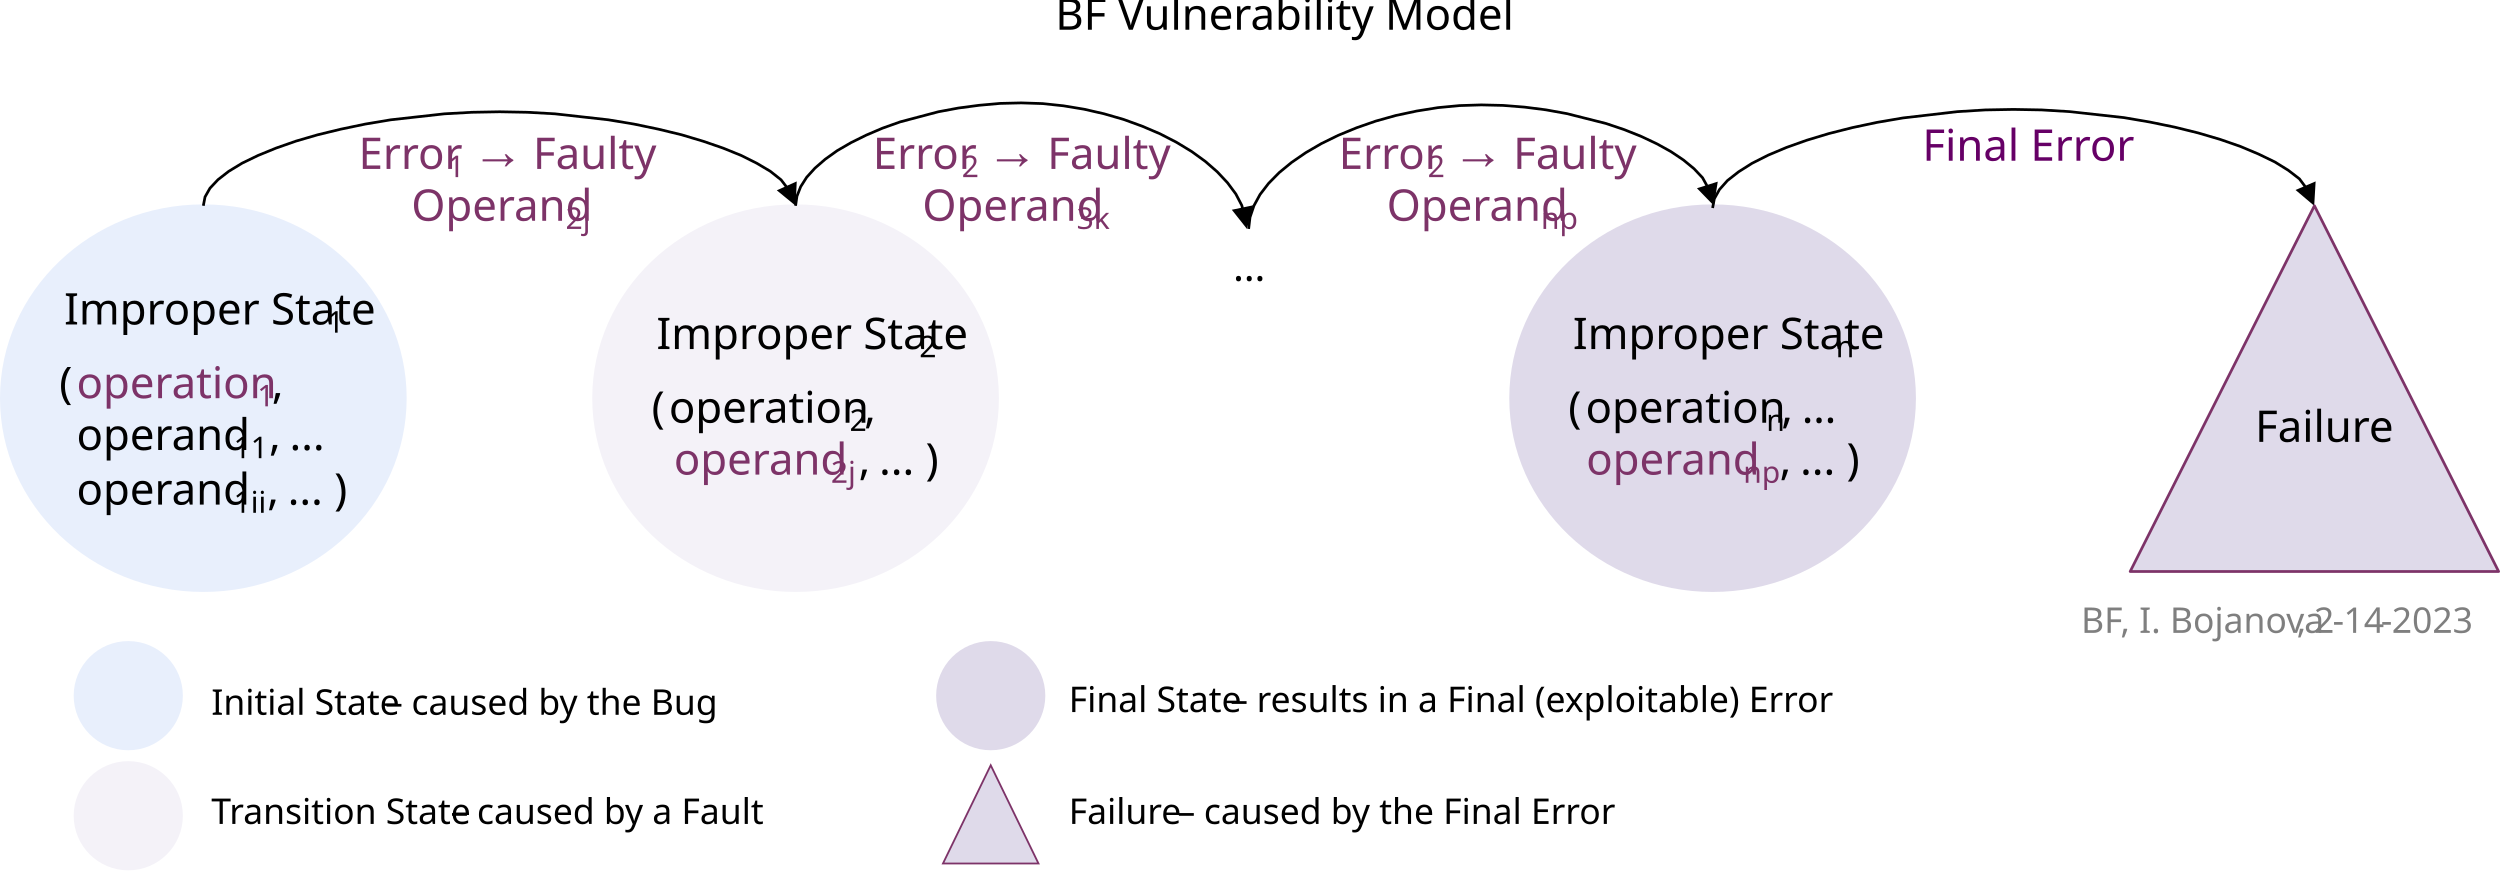
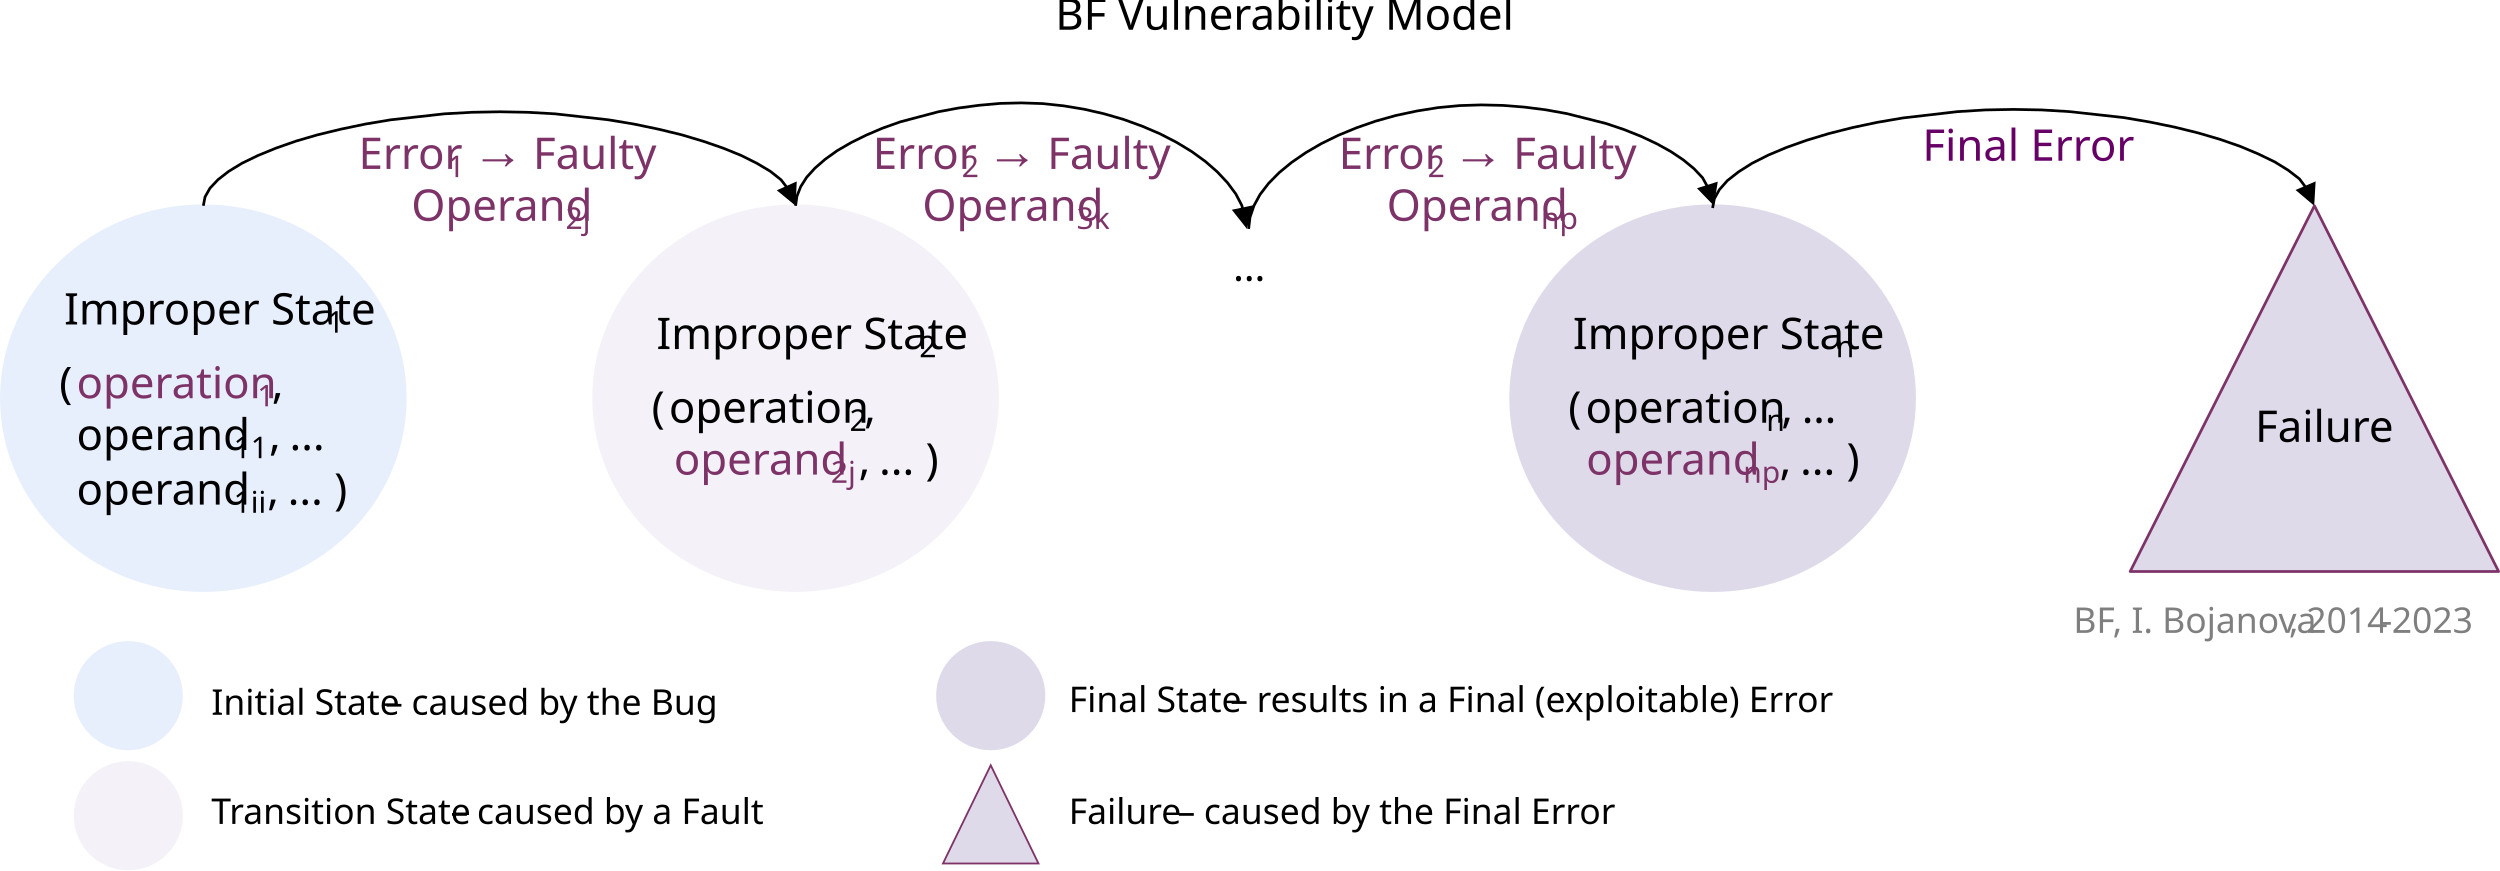
<svg xmlns="http://www.w3.org/2000/svg" width="242.358mm" height="84.373mm" viewBox="0 0 242.358 84.373" version="1.1" id="svg1" xml:space="preserve">
  <defs id="defs1">
    <clipPath clipPathUnits="userSpaceOnUse" id="clipPath594">
      <path d="M 0,0 H 717 V 334 H 0 Z" id="path592" />
    </clipPath>
    <clipPath id="clip0">
      <rect x="104" y="143" width="985" height="489" id="rect685" />
    </clipPath>
    <clipPath id="clip0-9">
      <rect x="122" y="272" width="912" height="352" id="rect908" />
    </clipPath>
    <clipPath id="clip0-4">
      <rect x="122" y="272" width="912" height="317" id="rect1246" />
    </clipPath>
    <clipPath id="clip0-7">
      <rect x="122" y="272" width="928" height="352" id="rect1" />
    </clipPath>
    <clipPath id="clip0-6">
      <rect x="122" y="272" width="926" height="321" id="rect1-5" />
    </clipPath>
    <clipPath id="clip0-0">
      <rect x="122" y="272" width="919" height="321" id="rect1-4" />
    </clipPath>
    <clipPath id="clip0-90">
      <rect x="121" y="270" width="913" height="355" id="rect1-7" />
    </clipPath>
    <clipPath id="clip0-60">
      <rect x="121" y="270" width="913" height="301" id="rect1-3" />
    </clipPath>
    <clipPath id="clip0-07">
      <rect x="352" y="301" width="378" height="504" id="rect1-8" />
    </clipPath>
    <clipPath id="clip0-98">
      <rect x="121" y="270" width="913" height="301" id="rect1-87" />
    </clipPath>
    <clipPath id="clip0-3">
      <rect x="121" y="270" width="920" height="293" id="rect1-876" />
    </clipPath>
    <clipPath id="clip0-5">
      <rect x="95" y="267" width="896" height="547" id="rect1-2" />
    </clipPath>
    <clipPath id="clip0-63">
      <rect x="95" y="267" width="864" height="433" id="rect1-21" />
    </clipPath>
    <clipPath id="clip0-1">
      <rect x="33" y="-1" width="1182" height="611" id="rect1-50" />
    </clipPath>
    <clipPath id="clip0-52">
      <rect x="320" y="-1" width="728" height="559" id="rect1-9" />
    </clipPath>
    <clipPath id="clip0-68">
      <rect x="320" y="-1" width="728" height="544" id="rect1-97" />
    </clipPath>
    <clipPath id="clip0-10">
      <rect x="320" y="39" width="728" height="504" id="rect1-6" />
    </clipPath>
    <clipPath id="clip0-37">
      <rect x="270" y="350" width="728" height="440" id="rect1-51" />
    </clipPath>
    <clipPath id="clip0-41">
      <rect x="270" y="318" width="728" height="472" id="rect1-57" />
    </clipPath>
    <clipPath id="clip0-50">
      <rect x="320" y="39" width="728" height="504" id="rect1-98" />
    </clipPath>
    <clipPath id="clip0-48">
      <rect x="320" y="71" width="728" height="472" id="rect1-0" />
    </clipPath>
    <clipPath id="clip0-02">
      <rect x="320" y="39" width="728" height="504" id="rect1-09" />
    </clipPath>
    <clipPath id="clip0-59">
      <rect x="320" y="71" width="728" height="472" id="rect1-04" />
    </clipPath>
    <clipPath id="clip0-16">
      <rect x="320" y="71" width="728" height="472" id="rect1-35" />
    </clipPath>
    <clipPath id="clip0-8">
      <rect x="121" y="270" width="913" height="278" id="rect1-54" />
    </clipPath>
    <clipPath id="clip0-76">
      <rect x="121" y="270" width="913" height="278" id="rect1-06" />
    </clipPath>
    <clipPath id="clip0-106">
      <rect x="121" y="270" width="913" height="278" id="rect1-874" />
    </clipPath>
    <clipPath id="clip0-94">
      <rect x="348" y="312" width="382" height="449" id="rect1-25" />
    </clipPath>
    <clipPath id="clip0-64">
      <rect x="121" y="270" width="913" height="278" id="rect1-62" />
    </clipPath>
    <clipPath id="clip0-47">
      <rect x="95" y="267" width="896" height="547" id="rect1-63" />
    </clipPath>
    <clipPath id="clip0-71">
      <rect x="146" y="266" width="857" height="282" id="rect1-92" />
    </clipPath>
    <clipPath id="clip0-57">
      <rect x="177" y="266" width="747" height="385" id="rect1-22" />
    </clipPath>
    <clipPath id="clip0-102">
      <rect x="186" y="271" width="702" height="380" id="rect1-926" />
    </clipPath>
    <clipPath id="clip0-77">
      <rect x="186" y="271" width="702" height="380" id="rect1-224" />
    </clipPath>
    <clipPath id="clip0-482">
      <rect x="186" y="274" width="661" height="377" id="rect1-08" />
    </clipPath>
    <clipPath id="clip0-04">
      <rect x="167" y="266" width="819" height="282" id="rect1-34" />
    </clipPath>
    <clipPath id="clip0-56">
      <rect x="163" y="265" width="799" height="282" id="rect1-47" />
    </clipPath>
    <clipPath id="clip0-2">
      <rect x="351" y="273" width="638" height="472" id="rect1-1" />
    </clipPath>
    <clipPath id="clip0-93">
      <rect x="351" y="241" width="638" height="504" id="rect1-77" />
    </clipPath>
    <clipPath id="clip0-49">
      <rect x="351" y="241" width="638" height="504" id="rect1-981" />
    </clipPath>
    <clipPath id="clip0-31">
      <rect x="193" y="272" width="654" height="379" id="rect1-05" />
    </clipPath>
    <clipPath id="clip0-938">
      <rect x="193" y="272" width="654" height="379" id="rect1-12" />
    </clipPath>
    <clipPath id="clip0-85">
      <rect x="163" y="265" width="805" height="282" id="rect1-257" />
    </clipPath>
    <clipPath id="clip0-83">
      <rect x="193" y="272" width="641" height="380" id="rect1-068" />
    </clipPath>
    <clipPath id="clip0-44">
      <rect x="163" y="265" width="805" height="282" id="rect1-923" />
    </clipPath>
    <clipPath id="clip0-412">
      <rect x="193" y="272" width="641" height="380" id="rect1-49" />
    </clipPath>
    <clipPath id="clip0-483">
      <rect x="351" y="241" width="639" height="458" id="rect1-357" />
    </clipPath>
    <clipPath id="clip0-32">
      <rect x="351" y="241" width="639" height="458" id="rect1-15" />
    </clipPath>
    <clipPath id="clip0-045">
      <rect x="163" y="265" width="805" height="282" id="rect1-01" />
    </clipPath>
    <clipPath id="clip0-97">
      <rect x="216" y="229" width="621" height="318" id="rect1-03" />
    </clipPath>
    <clipPath id="clip0-87">
      <rect x="216" y="229" width="621" height="318" id="rect1-66" />
    </clipPath>
    <clipPath id="clip0-26">
      <rect x="-19" y="165" width="814" height="597" id="rect1-73" />
    </clipPath>
    <clipPath id="clip0-89">
      <rect x="77" y="89" width="762" height="777" id="rect1-40" />
    </clipPath>
    <clipPath id="clip0-91">
      <rect x="216" y="229" width="621" height="318" id="rect1-229" />
    </clipPath>
    <clipPath id="clip0-569">
      <rect x="77" y="89" width="762" height="777" id="rect1-639" />
    </clipPath>
    <clipPath id="clip0-15">
      <rect x="78" y="188" width="853" height="609" id="rect1-215" />
    </clipPath>
    <clipPath id="clip0-06">
      <rect x="254" y="1081" width="539" height="418" id="rect1-342" />
    </clipPath>
    <clipPath id="clip0-30">
      <rect x="351" y="241" width="639" height="458" id="rect1-42" />
    </clipPath>
    <clipPath id="clip0-12">
      <rect x="78" y="188" width="853" height="609" id="rect1-02" />
    </clipPath>
    <clipPath id="clip0-79">
      <rect x="83" y="188" width="846" height="539" id="rect1-778" />
    </clipPath>
    <clipPath id="clip0-73">
      <rect x="83" y="194" width="846" height="533" id="rect1-52" />
    </clipPath>
    <clipPath id="clip0-23">
      <rect x="194" y="23" width="771" height="791" id="rect1-150" />
    </clipPath>
    <clipPath id="clip0-39">
      <rect x="194" y="48" width="771" height="766" id="rect1-025" />
    </clipPath>
    <clipPath id="clip0-419">
      <rect x="194" y="48" width="771" height="766" id="rect1-779" />
    </clipPath>
    <clipPath id="clip0-906">
      <rect x="214" y="227" width="675" height="300" id="rect1-59" />
    </clipPath>
    <clipPath id="clip0-078">
      <rect x="77" y="118" width="763" height="748" id="rect1-88" />
    </clipPath>
    <clipPath id="clip0-042">
      <rect x="-21" y="196" width="816" height="562" id="rect1-501" />
    </clipPath>
    <clipPath id="clip0-604">
      <rect x="783" y="154" width="601" height="303" id="rect1-504" />
    </clipPath>
    <clipPath id="clip0-38">
      <rect x="82" y="118" width="758" height="748" id="rect1-032" />
    </clipPath>
    <clipPath id="clip0-25">
      <rect x="214" y="227" width="675" height="300" id="rect1-64" />
    </clipPath>
    <clipPath id="clip0-65">
      <rect x="18" y="-1" width="1173" height="1915" id="rect1-36" />
    </clipPath>
    <clipPath id="clip0-711">
      <rect x="95" y="267" width="856" height="440" id="rect1-10" />
    </clipPath>
    <clipPath id="clip0-84">
      <rect x="121" y="270" width="913" height="285" id="rect1-89" />
    </clipPath>
    <clipPath id="clip0-09">
      <rect x="121" y="270" width="913" height="285" id="rect1-56" />
    </clipPath>
    <clipPath id="clip0-126">
      <rect x="95" y="267" width="856" height="440" id="rect1-122" />
    </clipPath>
    <clipPath id="clip0-4127">
      <rect x="15" y="214" width="922" height="833" id="rect1-28" />
    </clipPath>
    <clipPath id="clip0-0459">
      <rect x="15" y="214" width="922" height="833" id="rect1-91" />
    </clipPath>
    <clipPath id="clip0-169">
      <rect x="197" y="48" width="760" height="632" id="rect1-087" />
    </clipPath>
    <clipPath id="clip0-262">
      <rect x="18" y="2" width="1173" height="1747" id="rect1-017" />
    </clipPath>
    <clipPath id="clip0-61">
      <rect x="18" y="2" width="1173" height="1747" id="rect1-53" />
    </clipPath>
    <clipPath id="clip0-326">
      <rect x="18" y="34" width="1460" height="1196" id="rect1-024" />
    </clipPath>
    <clipPath id="clip0-0451">
      <rect x="18" y="34" width="1460" height="1196" id="rect1-429" />
    </clipPath>
    <clipPath id="clip0-82">
      <rect x="18" y="46" width="1460" height="1025" id="rect1-24" />
    </clipPath>
    <clipPath id="clip0-617">
      <rect x="-79" y="46" width="1555" height="994" id="rect1-885" />
    </clipPath>
    <clipPath id="clip0-601">
      <rect x="18" y="46" width="1414" height="994" id="rect1-13" />
    </clipPath>
    <clipPath id="clip0-849">
      <rect x="18" y="46" width="1414" height="994" id="rect1-46" />
    </clipPath>
    <clipPath id="clip0-66">
      <rect x="18" y="46" width="1407" height="994" id="rect1-498" />
    </clipPath>
    <clipPath id="clip0-69">
      <rect x="18" y="2" width="1173" height="1747" id="rect1-68" />
    </clipPath>
    <clipPath id="clip0-22">
      <rect x="82" y="118" width="758" height="748" id="rect1-3571" />
    </clipPath>
    <clipPath id="clip0-870">
      <rect x="214" y="243" width="675" height="284" id="rect1-927" />
    </clipPath>
    <clipPath id="clip0-14">
      <rect x="-21" y="196" width="816" height="562" id="rect1-96" />
    </clipPath>
    <clipPath id="clip0-098">
      <rect x="197" y="53" width="760" height="627" id="rect1-43" />
    </clipPath>
    <clipPath id="clip0-851">
      <rect x="77" y="118" width="763" height="748" id="rect1-570" />
    </clipPath>
    <clipPath id="clip0-4831">
      <rect x="18" y="46" width="1366" height="973" id="rect1-515" />
    </clipPath>
    <clipPath id="clip0-857">
      <rect x="18" y="2" width="1173" height="1747" id="rect1-79" />
    </clipPath>
    <clipPath id="clip0-446">
      <rect x="18" y="2" width="1173" height="1747" id="rect1-047" />
    </clipPath>
    <clipPath id="clip0-446-3">
      <rect x="18" y="2" width="1173" height="1747" id="rect1-047-8" />
    </clipPath>
    <clipPath id="clip0-267">
      <rect x="83" y="188" width="846" height="539" id="rect1-69" />
    </clipPath>
    <clipPath id="clip0-33">
      <rect x="83" y="188" width="846" height="539" id="rect1-17" />
    </clipPath>
    <clipPath id="clip0-717">
      <rect x="83" y="188" width="846" height="539" id="rect1-963" />
    </clipPath>
    <clipPath id="clip0-165">
      <rect x="214" y="243" width="675" height="284" id="rect1-00" />
    </clipPath>
    <clipPath id="clip0-51">
      <rect x="-21" y="196" width="816" height="562" id="rect1-71" />
    </clipPath>
    <clipPath id="clip0-318">
      <rect x="77" y="118" width="763" height="748" id="rect1-888" />
    </clipPath>
    <clipPath id="clip0-376">
      <rect x="77" y="118" width="763" height="748" id="rect1-426" />
    </clipPath>
    <clipPath id="clip0-836">
      <rect x="77" y="118" width="763" height="748" id="rect1-021" />
    </clipPath>
    <clipPath id="clip0-308">
      <rect x="121" y="222" width="913" height="333" id="rect1-33" />
    </clipPath>
    <clipPath id="clip0-161">
      <rect x="83" y="194" width="846" height="533" id="rect1-462" />
    </clipPath>
    <clipPath id="clip0-689">
      <rect x="18" y="46" width="1366" height="973" id="rect1-16" />
    </clipPath>
    <clipPath id="clip0-764">
      <rect x="18" y="46" width="1366" height="973" id="rect1-892" />
    </clipPath>
    <clipPath id="clip0-226">
      <rect x="18" y="46" width="1366" height="973" id="rect1-050" />
    </clipPath>
    <clipPath id="clip0-389">
      <rect x="18" y="46" width="1366" height="973" id="rect1-634" />
    </clipPath>
    <clipPath id="clip0-36">
      <rect x="18" y="46" width="1366" height="973" id="rect1-30" />
    </clipPath>
    <clipPath id="clip0-34">
      <rect x="95" y="267" width="856" height="440" id="rect1-72" />
    </clipPath>
    <clipPath id="clip0-6019">
      <rect x="18" y="17" width="1366" height="1002" id="rect1-726" />
    </clipPath>
    <clipPath id="clip0-74">
      <rect x="-205" y="34" width="1396" height="1629" id="rect1-126" />
    </clipPath>
    <clipPath id="clip0-81">
      <rect x="-157" y="34" width="1348" height="1629" id="rect1-94" />
    </clipPath>
    <clipPath id="clip0-680">
      <rect x="-18" y="30" width="1402" height="989" id="rect1-95" />
    </clipPath>
    <clipPath id="clip0-795">
      <rect x="-18" y="30" width="1402" height="1010" id="rect1-220" />
    </clipPath>
    <clipPath id="clip0-2261">
      <rect x="197" y="27" width="760" height="653" id="rect1-502" />
    </clipPath>
    <clipPath id="clip0-560">
      <rect x="-157" y="34" width="1348" height="1629" id="rect1-84" />
    </clipPath>
    <clipPath id="clip0-75">
      <rect x="84" y="72" width="913" height="333" id="rect1-476" />
    </clipPath>
    <clipPath id="clip0-075">
      <rect x="80" y="497" width="846" height="532" id="rect1-090" />
    </clipPath>
    <clipPath id="clip0-227">
      <rect x="80" y="497" width="842" height="532" id="rect1-002" />
    </clipPath>
    <clipPath id="clip0-58">
      <rect x="18" y="17" width="1366" height="1002" id="rect1-490" />
    </clipPath>
    <clipPath id="clip0-771">
      <rect x="84" y="72" width="913" height="333" id="rect1-5015" />
    </clipPath>
    <clipPath id="clip0-378">
      <rect x="80" y="497" width="842" height="532" id="rect1-911" />
    </clipPath>
    <clipPath id="clip0-19">
      <rect x="80" y="497" width="798" height="493" id="rect1-082" />
    </clipPath>
    <clipPath id="clip0-811">
      <rect x="639" y="102" width="625" height="573" id="rect1-729" />
    </clipPath>
    <clipPath id="clip0-516">
      <rect x="80" y="497" width="798" height="496" id="rect1-105" />
    </clipPath>
    <clipPath id="clip0-46">
      <rect x="106" y="31" width="918" height="1323" id="rect1-795" />
    </clipPath>
    <clipPath id="clip0-914">
      <rect x="106" y="31" width="918" height="1283" id="rect1-26" />
    </clipPath>
    <clipPath id="clip0-40">
      <rect x="-159" y="33" width="1350" height="1635" id="rect1-61" />
    </clipPath>
    <clipPath id="clip0-29">
      <rect x="-159" y="33" width="1350" height="1635" id="rect1-983" />
    </clipPath>
    <clipPath id="clip0-28">
      <rect x="-159" y="33" width="1350" height="1602" id="rect1-11" />
    </clipPath>
    <clipPath id="clip0-01">
      <rect x="-165" y="-3" width="1356" height="1887" id="rect1-890" />
    </clipPath>
    <clipPath id="clip0-220">
      <rect x="214" y="242" width="677" height="289" id="rect1-55" />
    </clipPath>
    <clipPath id="clip0-777">
      <rect x="279" y="641" width="626" height="245" id="rect1-23" />
    </clipPath>
    <clipPath id="clip0-763">
      <rect x="-21" y="196" width="814" height="566" id="rect1-064" />
    </clipPath>
    <clipPath id="clip0-2674">
      <rect x="79" y="760" width="814" height="566" id="rect1-984" />
    </clipPath>
    <clipPath id="clip0-95">
      <rect x="18" y="78" width="765" height="714" id="rect1-970" />
    </clipPath>
    <clipPath id="clip0-7637">
      <rect x="828" y="264" width="765" height="714" id="rect1-81" />
    </clipPath>
    <clipPath id="clip0-13">
      <rect x="843" y="264" width="741" height="714" id="rect1-269" />
    </clipPath>
    <clipPath id="clip0-818">
      <rect x="79" y="760" width="814" height="566" id="rect1-514" />
    </clipPath>
    <clipPath id="clip0-515">
      <rect x="79" y="760" width="814" height="566" id="rect1-82" />
    </clipPath>
    <clipPath id="clip0-78">
      <rect x="828" y="264" width="756" height="714" id="rect1-86" />
    </clipPath>
    <clipPath id="clip0-578">
      <rect x="197" y="53" width="760" height="627" id="rect1-169" />
    </clipPath>
    <clipPath id="clip0-918">
      <rect x="197" y="53" width="760" height="627" id="rect1-081" />
    </clipPath>
    <clipPath id="clip0-42">
      <rect x="-10" y="29" width="1394" height="1017" id="rect1-2156" />
    </clipPath>
    <clipPath id="clip0-27">
      <rect x="89" y="216" width="862" height="493" id="rect1-65" />
    </clipPath>
    <clipPath id="clip0-160">
      <rect x="81" y="72" width="916" height="333" id="rect1-251" />
    </clipPath>
+     <clipPath id="clip0-428">
+       <rect x="81" y="72" width="916" height="333" id="rect1-352" />
+     </clipPath>
+     <clipPath id="clip0-619">
+       <rect x="-165" y="-3" width="1356" height="1886" id="rect1-67" />
+     </clipPath>
+     <clipPath id="clip0-715">
+       <rect x="-165" y="-3" width="1356" height="1886" id="rect1-249" />
+     </clipPath>
+     <clipPath id="clip0-6174">
+       <rect x="-165" y="-3" width="1356" height="1886" id="rect1-543" />
+     </clipPath>
+     <clipPath id="clip0-278">
+       <rect x="80" y="497" width="790" height="496" id="rect1-439" />
+     </clipPath>
+     <clipPath id="clip0-752">
+       <rect x="197" y="59" width="760" height="616" id="rect1-977" />
+     </clipPath>
+     <clipPath id="clip0-122">
+       <rect x="86" y="760" width="807" height="566" id="rect1-980" />
+     </clipPath>
+     <clipPath id="clip0-86">
+       <rect x="81" y="72" width="916" height="333" id="rect1-31" />
+     </clipPath>
  </defs>
-   <g id="layer1" transform="translate(-46.45764,-157.0635)">
-     <g clip-path="url(#clip0-160)" transform="matrix(0.2645833,0,0,0.2645833,25.02639,134.2804)" id="g76">
+   <g id="layer1" transform="translate(-46.22677,-157.0105)">
+     <g clip-path="url(#clip0-86)" transform="matrix(0.2645833,0,0,0.2645833,24.79552,134.2274)" id="g74">
      <path d="m 81,232 c 0,-39.212 33.355,-71 74.5,-71 41.145,0 74.5,31.788 74.5,71 0,39.212 -33.355,71 -74.5,71 C 114.355,303 81,271.212 81,232 Z" fill="#e8effc" fill-rule="evenodd" id="path1" />
      <text font-family="'Calibri Light', 'Calibri Light_MSFontService', sans-serif" font-weight="300" font-size="16px" transform="translate(104.483,205)" id="text1">Improper State</text>
      <text font-family="'Calibri Light', 'Calibri Light_MSFontService', sans-serif" font-weight="300" font-size="11px" transform="translate(200.797,208)" id="text2">1</text>
      <text font-family="'Calibri Light', 'Calibri Light_MSFontService', sans-serif" font-weight="300" font-size="16px" transform="translate(102.723,232)" id="text3">(</text>
      <text fill="#7d3368" font-family="'Calibri Light', 'Calibri Light_MSFontService', sans-serif" font-weight="300" font-size="16px" transform="translate(109.057,232)" id="text4">operation</text>
      <text fill="#7d3368" font-family="'Calibri Light', 'Calibri Light_MSFontService', sans-serif" font-weight="300" font-size="11px" transform="translate(175.257,235)" id="text5">1</text>
      <text font-family="'Calibri Light', 'Calibri Light_MSFontService', sans-serif" font-weight="300" font-size="16px" transform="translate(180.59,232)" id="text6">,</text>
      <text font-family="'Calibri Light', 'Calibri Light_MSFontService', sans-serif" font-weight="300" font-size="16px" transform="translate(109.057,251)" id="text7">operand</text>
      <text font-family="'Calibri Light', 'Calibri Light_MSFontService', sans-serif" font-weight="300" font-size="11px" transform="translate(166.577,254)" id="text8">11</text>
      <text font-family="'Calibri Light', 'Calibri Light_MSFontService', sans-serif" font-weight="300" font-size="16px" transform="translate(179.577,251)" id="text9">,</text>
      <text font-family="'Calibri Light', 'Calibri Light_MSFontService', sans-serif" font-weight="300" font-size="16px" transform="translate(187.077,251)" id="text10">...</text>
      <text font-family="'Calibri Light', 'Calibri Light_MSFontService', sans-serif" font-weight="300" font-size="16px" transform="translate(109.057,271)" id="text11">operand</text>
      <text font-family="'Calibri Light', 'Calibri Light_MSFontService', sans-serif" font-weight="300" font-size="11px" transform="translate(166.577,274)" id="text12">1ii</text>
      <text font-family="'Calibri Light', 'Calibri Light_MSFontService', sans-serif" font-weight="300" font-size="16px" transform="translate(178.91,271)" id="text13">,</text>
      <text font-family="'Calibri Light', 'Calibri Light_MSFontService', sans-serif" font-weight="300" font-size="16px" transform="translate(186.41,271)" id="text14">... )</text>
      <text fill="#7d3368" font-family="Calibri, Calibri_MSFontService, sans-serif" font-weight="400" font-size="16px" transform="translate(400.808,148)" id="text15">Error</text>
      <text fill="#7d3368" font-family="Calibri, Calibri_MSFontService, sans-serif" font-weight="400" font-size="11px" transform="translate(433.382,151)" id="text16">2</text>
      <text fill="#7d3368" font-family="'Times New Roman', 'Times New Roman_MSFontService', sans-serif" font-weight="400" font-size="19px" transform="translate(442.382,148)" id="text17">→</text>
      <text fill="#7d3368" font-family="Calibri, Calibri_MSFontService, sans-serif" font-weight="400" font-size="16px" transform="translate(464.715,148)" id="text18">Faulty</text>
      <text fill="#7d3368" font-family="Calibri, Calibri_MSFontService, sans-serif" font-weight="400" font-size="16px" transform="translate(418.962,167)" id="text19">Operand</text>
      <text fill="#7d3368" font-family="Calibri, Calibri_MSFontService, sans-serif" font-weight="400" font-size="11px" transform="translate(475.468,170)" id="text20">3k</text>
      <text fill="#7d3368" font-family="Calibri, Calibri_MSFontService, sans-serif" font-weight="400" font-size="16px" transform="translate(212.389,148)" id="text21">Error</text>
      <text fill="#7d3368" font-family="Calibri, Calibri_MSFontService, sans-serif" font-weight="400" font-size="11px" transform="translate(244.962,151)" id="text22">1</text>
      <text fill="#7d3368" font-family="'Times New Roman', 'Times New Roman_MSFontService', sans-serif" font-weight="400" font-size="19px" transform="translate(253.962,148)" id="text23">→</text>
      <text fill="#7d3368" font-family="Calibri, Calibri_MSFontService, sans-serif" font-weight="400" font-size="16px" transform="translate(276.296,148)" id="text24">Faulty</text>
      <text fill="#7d3368" font-family="Calibri, Calibri_MSFontService, sans-serif" font-weight="400" font-size="16px" transform="translate(231.709,167)" id="text25">Operand</text>
      <text fill="#7d3368" font-family="Calibri, Calibri_MSFontService, sans-serif" font-weight="400" font-size="11px" transform="translate(288.216,170)" id="text26">2j</text>
      <text fill="#7d3368" font-family="Calibri, Calibri_MSFontService, sans-serif" font-weight="400" font-size="16px" transform="translate(571.529,148)" id="text27">Error</text>
      <text fill="#7d3368" font-family="Calibri, Calibri_MSFontService, sans-serif" font-weight="400" font-size="11px" transform="translate(604.102,151)" id="text28">2</text>
      <text fill="#7d3368" font-family="'Times New Roman', 'Times New Roman_MSFontService', sans-serif" font-weight="400" font-size="19px" transform="translate(613.102,148)" id="text29">→</text>
      <text fill="#7d3368" font-family="Calibri, Calibri_MSFontService, sans-serif" font-weight="400" font-size="16px" transform="translate(635.436,148)" id="text30">Faulty</text>
      <text fill="#7d3368" font-family="Calibri, Calibri_MSFontService, sans-serif" font-weight="400" font-size="16px" transform="translate(589.096,167)" id="text31">Operand</text>
      <text fill="#7d3368" font-family="Calibri, Calibri_MSFontService, sans-serif" font-weight="400" font-size="11px" transform="translate(645.602,170)" id="text32">np</text>
      <path d="m 298,232 c 0,-39.212 33.355,-71 74.5,-71 41.145,0 74.5,31.788 74.5,71 0,39.212 -33.355,71 -74.5,71 -41.145,0 -74.5,-31.788 -74.5,-71 z" fill="#f4f2f8" fill-rule="evenodd" id="path32" />
      <text font-family="'Calibri Light', 'Calibri Light_MSFontService', sans-serif" font-weight="300" font-size="16px" transform="translate(321.519,214)" id="text33">Improper State</text>
      <text font-family="'Calibri Light', 'Calibri Light_MSFontService', sans-serif" font-weight="300" font-size="11px" transform="translate(417.832,217)" id="text34">2</text>
      <text font-family="'Calibri Light', 'Calibri Light_MSFontService', sans-serif" font-weight="300" font-size="16px" transform="translate(319.759,241)" id="text35">(</text>
      <text font-family="'Calibri Light', 'Calibri Light_MSFontService', sans-serif" font-weight="300" font-size="16px" transform="translate(326.092,241)" id="text36">operation</text>
      <text font-family="'Calibri Light', 'Calibri Light_MSFontService', sans-serif" font-weight="300" font-size="11px" transform="translate(392.292,244)" id="text37">2</text>
      <text font-family="'Calibri Light', 'Calibri Light_MSFontService', sans-serif" font-weight="300" font-size="16px" transform="translate(397.626,241)" id="text38">,</text>
      <text fill="#7d3368" font-family="'Calibri Light', 'Calibri Light_MSFontService', sans-serif" font-weight="300" font-size="16px" transform="translate(327.912,260)" id="text39">operand</text>
      <text fill="#7d3368" font-family="'Calibri Light', 'Calibri Light_MSFontService', sans-serif" font-weight="300" font-size="11px" transform="translate(385.432,263)" id="text40">2j</text>
      <text font-family="'Calibri Light', 'Calibri Light_MSFontService', sans-serif" font-weight="300" font-size="16px" transform="translate(395.599,260)" id="text41">,</text>
      <text font-family="'Calibri Light', 'Calibri Light_MSFontService', sans-serif" font-weight="300" font-size="16px" transform="translate(403.099,260)" id="text42">... )</text>
      <path d="m 538.003,169.924 0.507,-4.302 1.468,-4.341 2.289,-4.197 3.168,-4.118 3.915,-3.978 4.599,-3.78 5.221,-3.586 5.719,-3.331 6.281,-3.077 6.715,-2.762 7.028,-2.447 7.405,-2.071 7.653,-1.631 7.841,-1.254 7.907,-0.753 8.029,-0.251 8.028,0.188 7.901,0.627 7.837,1.003 7.654,1.381 14.411,3.634 6.719,2.26 6.277,2.511 5.716,2.701 5.22,2.893 4.6,3.088 3.919,3.223 3.19,3.381 2.194,3.968 -0.875,0.484 -2.164,-3.912 0.074,0.101 -3.125,-3.313 0.046,0.043 -3.875,-3.187 0.039,0.029 -4.563,-3.063 0.037,0.022 -5.188,-2.875 0.029,0.015 -5.688,-2.687 0.028,0.012 -6.25,-2.5 0.027,0.009 -6.688,-2.25 0.037,0.011 -14.375,-3.625 0.034,0.008 -7.625,-1.375 0.025,0.004 -7.812,-1 0.024,0.002 -7.875,-0.625 0.027,0.001 -8,-0.187 h 0.028 l -8,0.25 0.031,-0.002 -7.875,0.75 0.032,-0.004 -7.812,1.25 0.025,-0.005 -7.625,1.625 0.03,-0.007 -7.375,2.062 0.03,-0.009 -7,2.437 0.026,-0.009 -6.688,2.75 0.03,-0.014 -6.25,3.063 0.032,-0.017 -5.688,3.312 0.032,-0.02 -5.188,3.563 0.035,-0.026 -4.563,3.75 0.039,-0.036 -3.875,3.938 0.04,-0.046 -3.125,4.062 0.043,-0.065 -2.25,4.125 0.034,-0.079 -1.437,4.25 0.023,-0.102 -0.5,4.25 z m 172.384,-17.259 -1.395,8.835 -6.231,-6.416 z" id="path42" />
      <path d="m 0.071,0.495 -3.5,0.5 0.112,-0.03 -3.5,1.375 0.086,-0.044 -3.438,2.188 0.068,-0.052 -3.375,3.062 0.042,-0.043 -3.25,3.75 0.029,-0.037 -3.125,4.375 0.026,-0.04 -2.938,5.062 0.016,-0.029 -2.75,5.562 0.012,-0.025 -2.562,6 0.011,-0.029 -2.312,6.5 0.012,-0.04 -3.688,13.938 0.008,-0.036 -1.375,7.375 0.004,-0.026 -1,7.562 0.002,-0.021 -0.688,7.688 0.002,-0.032 -0.188,7.75 -2e-4,-0.028 0.25,7.75 -0.003,-0.036 0.812,7.688 -0.004,-0.029 1.25,7.562 -0.006,-0.03 1.688,7.375 -0.007,-0.028 2.062,7.125 -0.01,-0.031 2.5,6.875 -0.01,-0.026 2.75,6.438 -0.015,-0.033 3.125,6.062 -0.017,-0.03 3.375,5.563 -0.023,-0.034 3.625,5 -0.028,-0.035 3.812,4.375 -0.035,-0.037 4,3.75 -0.044,-0.036 4.125,3.062 -0.067,-0.042 4.188,2.188 -0.111,-0.042 2.08,0.518 -0.242,0.971 -2.138,-0.533 -4.275,-2.234 -4.18,-3.103 -4.039,-3.786 -3.844,-4.411 -3.65,-5.035 -3.395,-5.595 -3.141,-6.094 -2.763,-6.467 -2.51,-6.903 -2.071,-7.155 -1.694,-7.404 -1.255,-7.592 -0.816,-7.72 -0.251,-7.782 0.188,-7.78 0.69,-7.714 1.003,-7.586 1.381,-7.406 3.698,-13.976 2.325,-6.534 2.574,-6.027 2.764,-5.59 2.958,-5.097 3.152,-4.413 3.285,-3.79 3.429,-3.111 3.514,-2.236 3.599,-1.414 3.558,-0.508 z M 1.464,159.831 l 7.018,5.545 -8.647,2.287 z" transform="matrix(0,1,1,0,372.5,161.5)" id="path43" />
      <text font-family="'Calibri Light', 'Calibri Light_MSFontService', sans-serif" font-weight="300" font-size="15px" transform="translate(532.777,189)" id="text43">…</text>
      <path d="m 634,232 c 0,-39.212 33.355,-71 74.5,-71 41.145,0 74.5,31.788 74.5,71 0,39.212 -33.355,71 -74.5,71 -41.145,0 -74.5,-31.788 -74.5,-71 z" fill="#dfdaea" fill-rule="evenodd" id="path44" />
      <text font-family="'Calibri Light', 'Calibri Light_MSFontService', sans-serif" font-weight="300" font-size="16px" transform="translate(657.301,214)" id="text44">Improper State</text>
      <text font-family="'Calibri Light', 'Calibri Light_MSFontService', sans-serif" font-weight="300" font-size="11px" transform="translate(753.614,217)" id="text45">n</text>
      <text font-family="'Calibri Light', 'Calibri Light_MSFontService', sans-serif" font-weight="300" font-size="16px" transform="translate(655.627,241)" id="text46">(</text>
      <text font-family="'Calibri Light', 'Calibri Light_MSFontService', sans-serif" font-weight="300" font-size="16px" transform="translate(661.961,241)" id="text47">operation</text>
      <text font-family="'Calibri Light', 'Calibri Light_MSFontService', sans-serif" font-weight="300" font-size="11px" transform="translate(728.161,244)" id="text48">n</text>
      <text font-family="'Calibri Light', 'Calibri Light_MSFontService', sans-serif" font-weight="300" font-size="16px" transform="translate(733.661,241)" id="text49">,</text>
      <text font-family="'Calibri Light', 'Calibri Light_MSFontService', sans-serif" font-weight="300" font-size="16px" transform="translate(741.161,241)" id="text50">…</text>
      <text fill="#7d3368" font-family="'Calibri Light', 'Calibri Light_MSFontService', sans-serif" font-weight="300" font-size="16px" transform="translate(662.201,260)" id="text51">operand</text>
      <text fill="#7d3368" font-family="'Calibri Light', 'Calibri Light_MSFontService', sans-serif" font-weight="300" font-size="11px" transform="translate(719.721,263)" id="text52">np</text>
      <text font-family="'Calibri Light', 'Calibri Light_MSFontService', sans-serif" font-weight="300" font-size="16px" transform="translate(733.054,260)" id="text53">,</text>
      <text font-family="'Calibri Light', 'Calibri Light_MSFontService', sans-serif" font-weight="300" font-size="16px" transform="translate(740.554,260)" id="text54">... )</text>
      <path d="m 708.008,162.232 0.64,-3.455 1.942,-3.494 3.003,-3.387 4.118,-3.231 4.979,-3.152 5.975,-3.019 6.717,-2.824 7.399,-2.634 8.085,-2.444 8.646,-2.193 9.144,-1.942 9.523,-1.629 19.964,-2.315 10.275,-0.627 10.332,-0.188 10.332,0.188 10.273,0.627 19.902,2.19 9.523,1.629 9.143,1.879 8.645,2.13 8.085,2.381 7.401,2.572 6.714,2.824 5.973,2.892 4.981,3.089 4.137,3.183 2.835,3.79 -0.801,0.599 -2.793,-3.736 0.095,0.097 -4.062,-3.125 0.041,0.029 -4.938,-3.063 0.046,0.026 -5.937,-2.875 0.024,0.01 -6.688,-2.812 0.03,0.011 -7.375,-2.562 0.023,0.007 -8.063,-2.375 0.022,0.006 -8.625,-2.125 0.019,0.004 -9.125,-1.875 0.016,0.003 -9.5,-1.625 0.03,0.005 -19.875,-2.188 0.024,0.002 -10.25,-0.625 0.021,10e-4 -10.312,-0.188 h 0.018 l -10.312,0.188 0.021,-10e-4 -10.25,0.625 0.027,-0.002 -19.937,2.312 0.026,-0.004 -9.5,1.625 0.02,-0.003 -9.125,1.937 0.019,-0.004 -8.625,2.187 0.022,-0.006 -8.063,2.438 0.023,-0.008 -7.375,2.625 0.026,-0.01 -6.687,2.812 0.031,-0.014 -5.937,3 0.042,-0.024 -4.938,3.125 0.042,-0.029 -4.063,3.187 0.066,-0.061 -2.938,3.312 0.063,-0.089 -1.875,3.375 0.055,-0.151 -0.625,3.375 z m 221.438,-9.661 -0.527,8.929 -6.827,-5.779 z" id="path54" />
      <path d="M 0.094,0.491 -3.156,1.116 l 0.153,-0.056 -3.188,1.812 0.095,-0.07 -3.125,2.938 0.052,-0.057 -3.062,3.938 0.033,-0.047 -3,4.937 0.023,-0.042 -2.812,5.812 0.013,-0.028 -2.688,6.562 0.009,-0.024 -2.562,7.312 0.008,-0.025 -2.312,7.938 0.006,-0.022 -2.062,8.5 0.004,-0.016 -1.875,9 0.004,-0.019 -1.562,9.312 0.004,-0.027 -2.188,19.625 0.002,-0.028 -0.562,10.062 7e-4,-0.019 -0.188,10.188 v -0.019 l 0.188,10.188 -7e-4,-0.019 0.562,10.063 -0.002,-0.028 2.188,19.562 -0.004,-0.026 1.562,9.375 -0.004,-0.02 1.875,9 -0.004,-0.016 2.062,8.5 -0.007,-0.025 2.375,7.937 -0.006,-0.02 2.5,7.25 -0.009,-0.024 2.688,6.625 -0.016,-0.036 2.875,5.75 -0.018,-0.032 2.938,4.937 -0.038,-0.055 3.125,3.938 -0.088,-0.087 3.43,2.626 -0.608,0.794 -3.48,-2.663 -3.184,-4.012 -2.964,-4.983 -2.892,-5.783 -2.7,-6.656 -2.508,-7.272 -2.382,-7.96 -2.067,-8.521 -1.879,-9.018 -1.566,-9.398 -2.191,-19.59 -0.564,-10.085 -0.188,-10.207 0.188,-10.206 0.564,-10.086 2.191,-19.652 1.566,-9.336 1.879,-9.018 2.067,-8.519 2.319,-7.961 2.571,-7.337 2.698,-6.589 2.83,-5.848 3.027,-4.983 3.104,-3.991 3.197,-3.005 3.311,-1.883 3.331,-0.641 z M -5.653,210.117 l 5.668,6.919 -8.936,0.383 z" transform="matrix(0,1,1,0,155.5,161.5)" id="path55" />
      <text fill="#660066" font-family="'Calibri Light', 'Calibri Light_MSFontService', sans-serif" font-weight="300" font-size="16px" transform="translate(785.377,145)" id="text55">Final Error</text>
      <path d="m 861.5,295.5 67.5,-134 67.5,134 z" stroke="#7d3368" stroke-linejoin="round" stroke-miterlimit="10" fill="#dfdaea" fill-rule="evenodd" id="path56" />
      <text font-family="'Calibri Light', 'Calibri Light_MSFontService', sans-serif" font-weight="300" font-size="16px" transform="translate(907.268,248)" id="text56">Failure</text>
      <text font-family="'Calibri Light', 'Calibri Light_MSFontService', sans-serif" font-weight="300" font-size="13px" transform="translate(158.429,388)" id="text57">Transition State</text>
      <text font-family="'Calibri Light', 'Calibri Light_MSFontService', sans-serif" font-weight="300" font-size="13px" transform="translate(246.096,388)" id="text58">–</text>
      <text font-family="'Calibri Light', 'Calibri Light_MSFontService', sans-serif" font-weight="300" font-size="13px" transform="translate(255.763,388)" id="text59">caused by a Fault</text>
      <text font-family="'Calibri Light', 'Calibri Light_MSFontService', sans-serif" font-weight="300" font-size="13px" transform="translate(158.429,348)" id="text60">Initial State</text>
      <text font-family="'Calibri Light', 'Calibri Light_MSFontService', sans-serif" font-weight="300" font-size="13px" transform="translate(222.096,348)" id="text61">–</text>
      <text font-family="'Calibri Light', 'Calibri Light_MSFontService', sans-serif" font-weight="300" font-size="13px" transform="translate(231.763,348)" id="text62">caused by the Bug</text>
      <text font-family="'Calibri Light', 'Calibri Light_MSFontService', sans-serif" font-weight="300" font-size="13px" transform="translate(472.593,388)" id="text63">Failure</text>
      <text font-family="'Calibri Light', 'Calibri Light_MSFontService', sans-serif" font-weight="300" font-size="13px" transform="translate(512.427,388)" id="text64">–</text>
      <text font-family="'Calibri Light', 'Calibri Light_MSFontService', sans-serif" font-weight="300" font-size="13px" transform="translate(522.093,388)" id="text65">caused by the Final Error</text>
      <path d="m 108,385 c 0,-11.046 8.954,-20 20,-20 11.046,0 20,8.954 20,20 0,11.046 -8.954,20 -20,20 -11.046,0 -20,-8.954 -20,-20 z" fill="#f4f2f8" fill-rule="evenodd" id="path65" />
      <path d="m 108,341 c 0,-11.046 8.954,-20 20,-20 11.046,0 20,8.954 20,20 0,11.046 -8.954,20 -20,20 -11.046,0 -20,-8.954 -20,-20 z" fill="#e8effc" fill-rule="evenodd" id="path66" />
      <text font-family="'Calibri Light', 'Calibri Light_MSFontService', sans-serif" font-weight="300" font-size="13px" transform="translate(472.593,347)" id="text66">Final State</text>
      <text font-family="'Calibri Light', 'Calibri Light_MSFontService', sans-serif" font-weight="300" font-size="13px" transform="translate(531.76,347)" id="text67">–</text>
      <text font-family="'Calibri Light', 'Calibri Light_MSFontService', sans-serif" font-weight="300" font-size="13px" transform="translate(541.427,347)" id="text68">results in a Final (exploitable) Error</text>
      <path d="m 424,341 c 0,-11.046 8.954,-20 20,-20 11.046,0 20,8.954 20,20 0,11.046 -8.954,20 -20,20 -11.046,0 -20,-8.954 -20,-20 z" fill="#dfdaea" fill-rule="evenodd" id="path68" />
-       <text fill="#7f7f7f" font-family="'Calibri Light', 'Calibri Light_MSFontService', sans-serif" font-weight="300" font-size="13px" transform="translate(843.505,318)" id="text69">BF, I. Bojanova</text>
-       <text fill="#7f7f7f" font-family="'Calibri Light', 'Calibri Light_MSFontService', sans-serif" font-weight="300" font-size="13px" transform="translate(922.505,318)" id="text70">,</text>
-       <text fill="#7f7f7f" font-family="'Calibri Light', 'Calibri Light_MSFontService', sans-serif" font-weight="300" font-size="13px" transform="translate(928.839,318)" id="text71">2</text>
-       <text fill="#7f7f7f" font-family="'Calibri Light', 'Calibri Light_MSFontService', sans-serif" font-weight="300" font-size="13px" transform="translate(935.672,318)" id="text72">-</text>
-       <text fill="#7f7f7f" font-family="'Calibri Light', 'Calibri Light_MSFontService', sans-serif" font-weight="300" font-size="13px" transform="translate(939.672,318)" id="text73">14</text>
-       <text fill="#7f7f7f" font-family="'Calibri Light', 'Calibri Light_MSFontService', sans-serif" font-weight="300" font-size="13px" transform="translate(953.339,318)" id="text74">-</text>
-       <text fill="#7f7f7f" font-family="'Calibri Light', 'Calibri Light_MSFontService', sans-serif" font-weight="300" font-size="13px" transform="translate(957.339,318)" id="text75">2023</text>
-       <path d="m 426.5,402.5 17.5,-36 17.5,36 z" stroke="#7d3368" stroke-width="0.667" stroke-miterlimit="8" fill="#dfdaea" fill-rule="evenodd" id="path75" />
-       <text font-family="'Calibri Light', 'Calibri Light_MSFontService', sans-serif" font-weight="300" font-size="16px" transform="translate(467.67,97)" id="text76">BF Vulnerability Model</text>
+       <text fill="#7f7f7f" font-family="'Calibri Light', 'Calibri Light_MSFontService', sans-serif" font-weight="300" font-size="13px" transform="translate(840.672,318)" id="text69">BF, I. Bojanova</text>
+       <text fill="#7f7f7f" font-family="'Calibri Light', 'Calibri Light_MSFontService', sans-serif" font-weight="300" font-size="13px" transform="translate(919.672,318)" id="text70">,</text>
+       <text fill="#7f7f7f" font-family="'Calibri Light', 'Calibri Light_MSFontService', sans-serif" font-weight="300" font-size="13px" transform="translate(926.005,318)" id="text71">2014</text>
+       <text fill="#7f7f7f" font-family="'Calibri Light', 'Calibri Light_MSFontService', sans-serif" font-weight="300" font-size="13px" transform="translate(953.339,318)" id="text72">-</text>
+       <text fill="#7f7f7f" font-family="'Calibri Light', 'Calibri Light_MSFontService', sans-serif" font-weight="300" font-size="13px" transform="translate(957.339,318)" id="text73">2023</text>
+       <path d="m 426.5,402.5 17.5,-36 17.5,36 z" stroke="#7d3368" stroke-width="0.667" stroke-miterlimit="8" fill="#dfdaea" fill-rule="evenodd" id="path73" />
+       <text font-family="'Calibri Light', 'Calibri Light_MSFontService', sans-serif" font-weight="300" font-size="16px" transform="translate(467.67,97)" id="text74">BF Vulnerability Model</text>
    </g>
  </g>
</svg>
